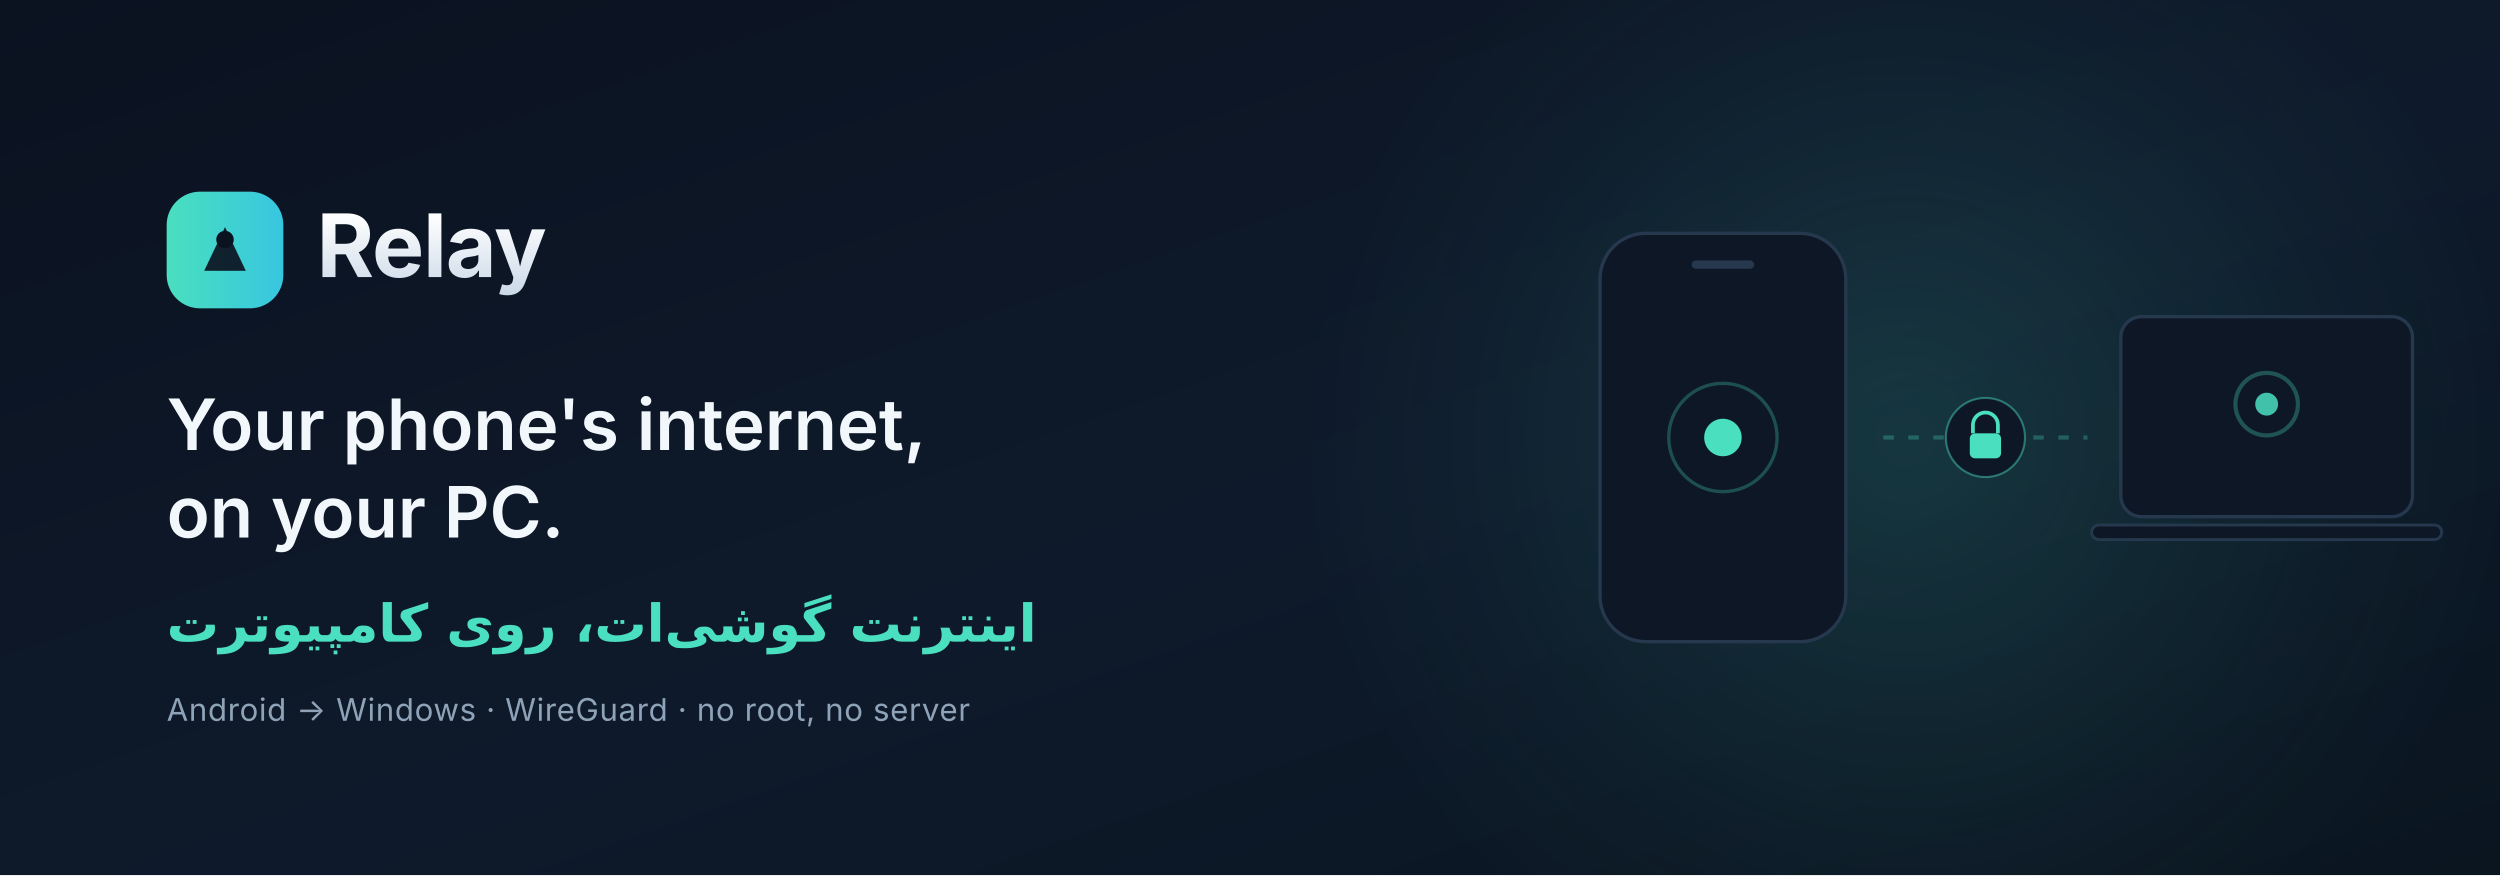
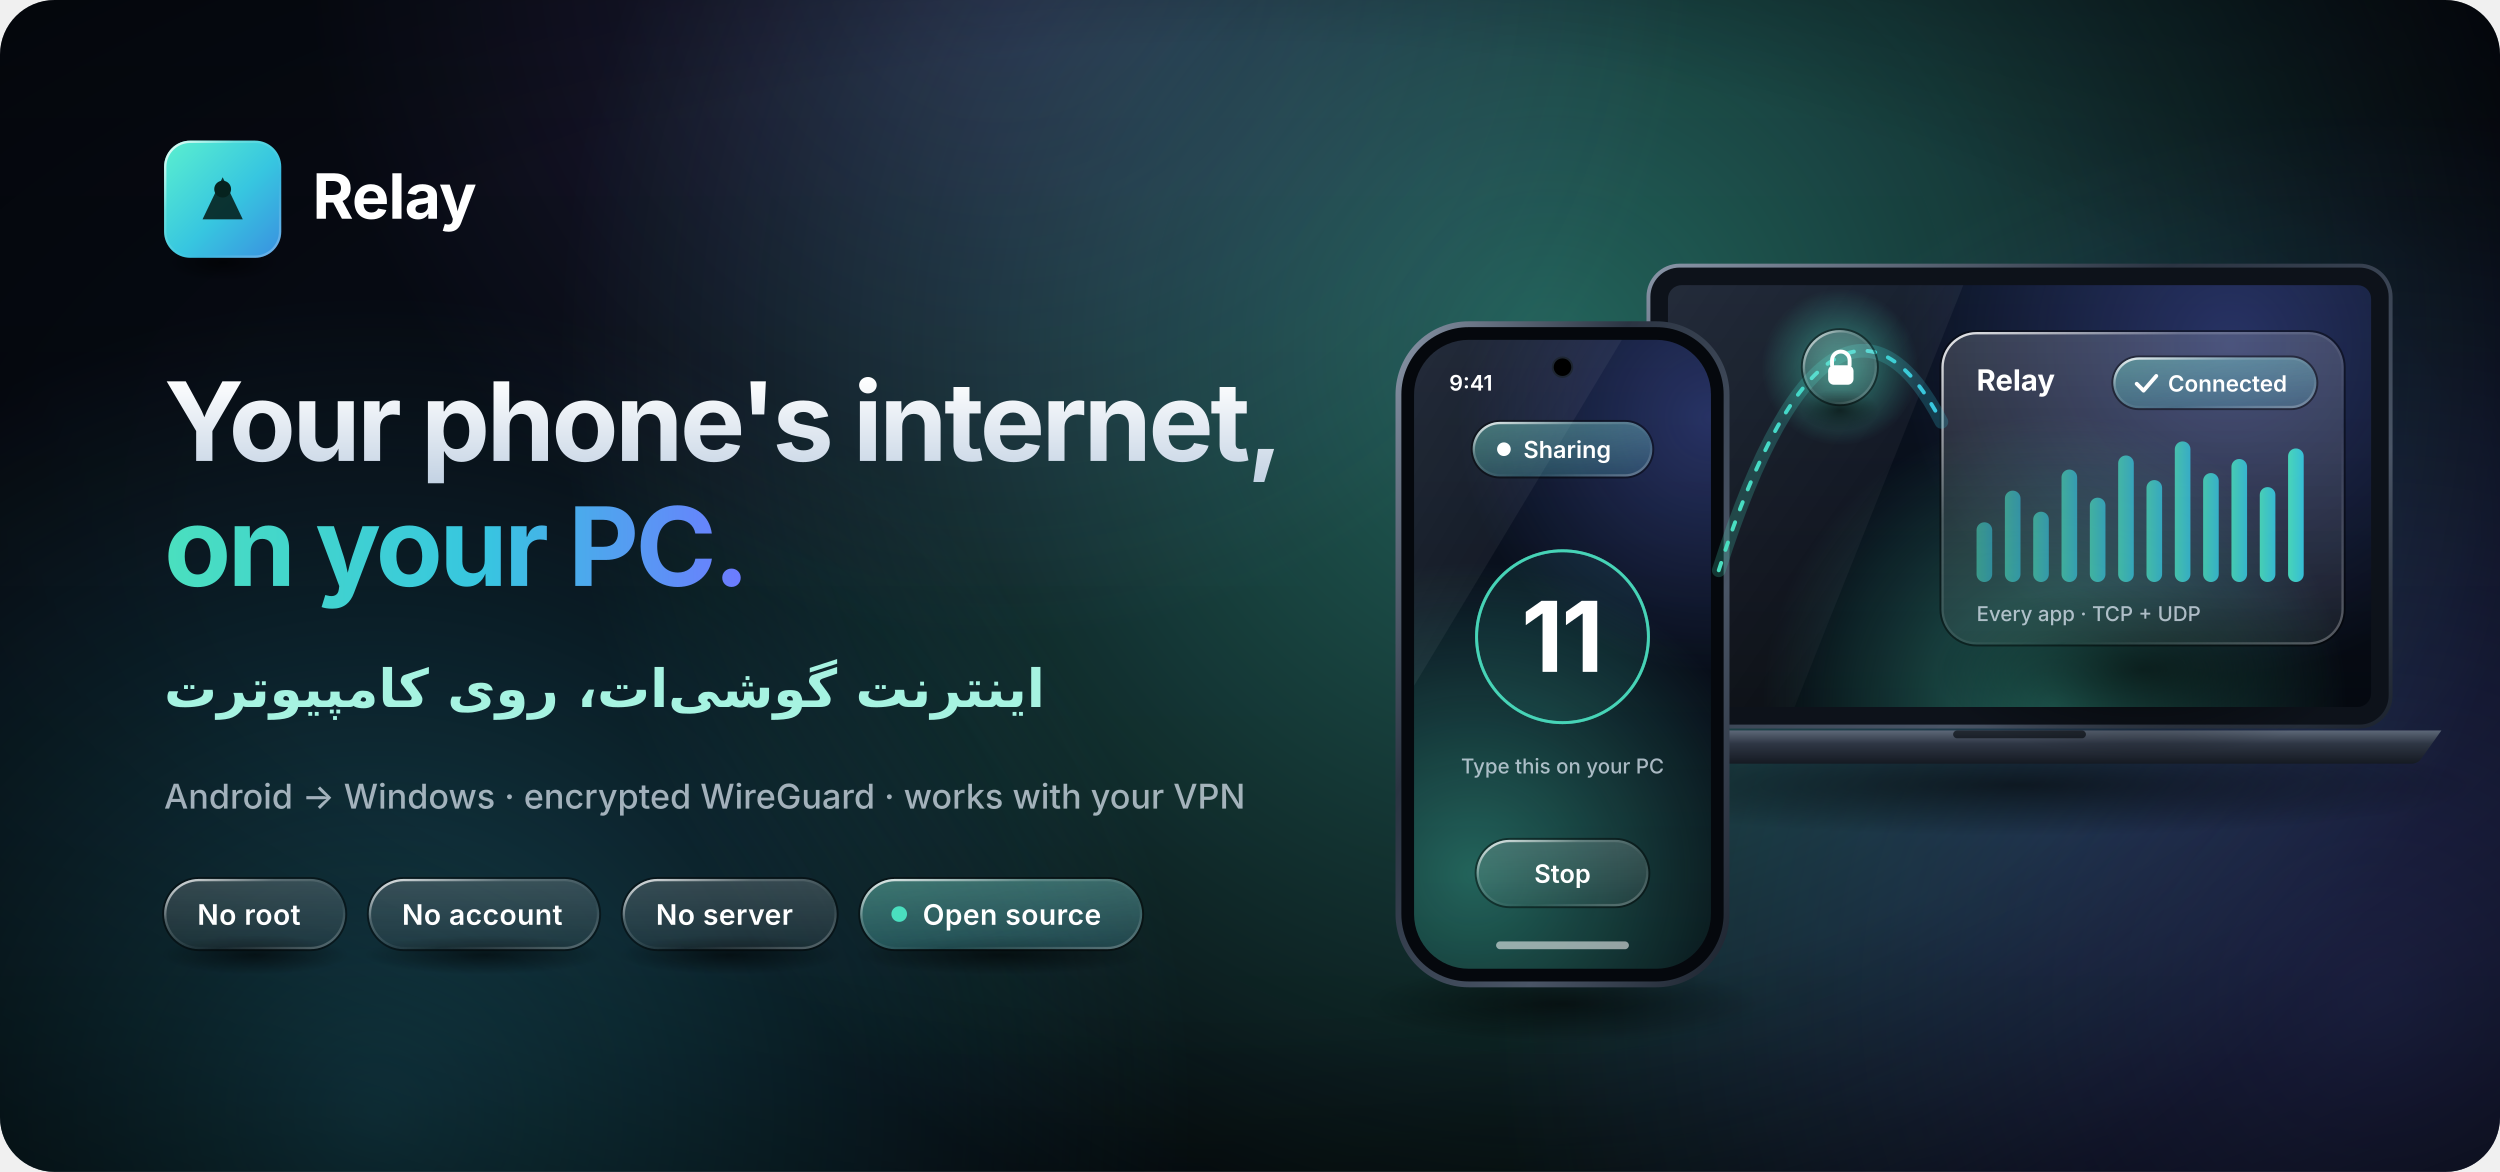
- <svg xmlns="http://www.w3.org/2000/svg" viewBox="0 0 1200 420" width="1200" height="420" role="img" aria-label="Relay — share your phone's internet with your PC over an encrypted WireGuard tunnel. ریلی — اینترنت گوشی‌ات را با کامپیوترت به اشتراک بگذار.">
+ <svg xmlns="http://www.w3.org/2000/svg" viewBox="0 0 1280 600" width="1280" height="600" role="img" aria-label="Relay — your phone's internet, on your PC. Android to Windows over an encrypted WireGuard tunnel; works with your phone's VPN. اینترنت گوشی‌ات، روی کامپیوترت.">
+   <style>
+     .drift-a { animation: drift-a 26s ease-in-out infinite alternate; }
+     .drift-b { animation: drift-b 31s ease-in-out infinite alternate; }
+     .drift-c { animation: drift-c 23s ease-in-out infinite alternate; }
+     .drift-d { animation: drift-d 37s ease-in-out infinite alternate; }
+     @keyframes drift-a { 0% { transform: translate(0, 0) } 100% { transform: translate(140px, 60px) } }
+     @keyframes drift-b { 0% { transform: translate(0, 0) } 100% { transform: translate(-160px, 40px) } }
+     @keyframes drift-c { 0% { transform: translate(0, 0) } 100% { transform: translate(90px, -70px) } }
+     @keyframes drift-d { 0% { transform: translate(0, 0) } 100% { transform: translate(-80px, -50px) } }
+ 
+     /* Glass floats like it has mass: slow, eased both ways, never a bounce. */
+     .float-1 { animation: float 7s cubic-bezier(.45,0,.55,1) infinite; }
+     .float-2 { animation: float 8.5s cubic-bezier(.45,0,.55,1) 1.2s infinite; }
+     .float-3 { animation: float 6.5s cubic-bezier(.45,0,.55,1) 2.4s infinite; }
+     @keyframes float { 0%, 100% { transform: translateY(0) } 50% { transform: translateY(-7px) } }
+ 
+     .ring { transform-box: fill-box; transform-origin: center;
+             animation: ring 3.2s cubic-bezier(.2,.8,.2,1) infinite; }
+     .ring-2 { animation-delay: 1.6s; }
+     @keyframes ring { 0% { transform: scale(1); opacity: .5 } 100% { transform: scale(1.9); opacity: 0 } }
+ 
+     .flow { animation: flow 1.1s linear infinite; }
+     @keyframes flow { to { stroke-dashoffset: -22 } }
+ 
+     .live { animation: live 2.4s ease-in-out infinite; }
+     @keyframes live { 0%, 100% { opacity: 1 } 50% { opacity: .35 } }
+ 
+     .bar { transform-box: fill-box; transform-origin: 50% 100%;
+            animation: bar 1.8s cubic-bezier(.45,0,.55,1) infinite alternate; }
+     @keyframes bar { 0% { transform: scaleY(1) } 100% { transform: scaleY(.35) } }
+ 
+     /* A specular glint crosses the headline now and then, the way light runs
+        along a glass edge when you tilt the phone. */
+     .glint { animation: glint 7s cubic-bezier(.4,0,.2,1) 1s infinite; }
+     @keyframes glint { 0% { transform: translateX(0) } 45%, 100% { transform: translateX(1100px) } }
+ 
+     @media (prefers-reduced-motion: reduce) {
+       * { animation: none !important; }
+       .packet { display: none; }
+     }
+     /* Reduced transparency: frostier glass, the same layout. */
+     @media (prefers-reduced-transparency: reduce) {
+       .glass-body { fill: #1A2433; fill-opacity: .92; }
+     }
+     @media (prefers-contrast: more) {
+       .glass-edge { stroke: #FFFFFF; stroke-opacity: .7; }
+       .muted { fill: #FFFFFF; }
+     }
+   </style>
  <defs>
-     <linearGradient id="ground" x1="0" y1="0" x2="1" y2="1">
-       <stop offset="0%" stop-color="#0B1220" />
-       <stop offset="55%" stop-color="#0E1A2B" />
-       <stop offset="100%" stop-color="#0A1520" />
-     </linearGradient>
-     <linearGradient id="accent" x1="0" y1="0" x2="1" y2="0">
-       <stop offset="0%" stop-color="#4ADFBF" />
-       <stop offset="100%" stop-color="#37C6E0" />
-     </linearGradient>
-     <linearGradient id="wordmark" x1="0" y1="0" x2="0" y2="1">
-       <stop offset="0%" stop-color="#FFFFFF" />
-       <stop offset="100%" stop-color="#CBD9E8" />
-     </linearGradient>
-     <radialGradient id="halo" cx="50%" cy="50%" r="50%">
-       <stop offset="0%" stop-color="#4ADFBF" stop-opacity="0.15" />
-       <stop offset="70%" stop-color="#4ADFBF" stop-opacity="0.035" />
-       <stop offset="100%" stop-color="#4ADFBF" stop-opacity="0" />
-     </radialGradient>
-     <filter id="soften" x="-60%" y="-60%" width="220%" height="220%">
-       <feGaussianBlur stdDeviation="6" />
-     </filter>
+     <linearGradient id="ground" x1="0" y1="0" x2="0" y2="1">
+       <stop offset="0" stop-color="#070B14" />
+       <stop offset="1" stop-color="#04060B" />
+     </linearGradient>
+     <radialGradient id="aur-teal">
+       <stop offset="0" stop-color="#4ADFBF" stop-opacity=".42" />
+       <stop offset="1" stop-color="#4ADFBF" stop-opacity="0" />
+     </radialGradient>
+     <radialGradient id="aur-cyan">
+       <stop offset="0" stop-color="#37C6E0" stop-opacity=".30" />
+       <stop offset="1" stop-color="#37C6E0" stop-opacity="0" />
+     </radialGradient>
+     <radialGradient id="aur-indigo">
+       <stop offset="0" stop-color="#6C7CFF" stop-opacity=".30" />
+       <stop offset="1" stop-color="#6C7CFF" stop-opacity="0" />
+     </radialGradient>
+     <radialGradient id="aur-violet">
+       <stop offset="0" stop-color="#A87BFF" stop-opacity=".18" />
+       <stop offset="1" stop-color="#A87BFF" stop-opacity="0" />
+     </radialGradient>
+     <radialGradient id="vignette" cx=".5" cy=".45" r=".75">
+       <stop offset=".55" stop-color="#000" stop-opacity="0" />
+       <stop offset="1" stop-color="#000" stop-opacity=".55" />
+     </radialGradient>
+     <linearGradient id="title" x1="0" y1="0" x2="0" y2="1">
+       <stop offset="0" stop-color="#FFFFFF" />
+       <stop offset="1" stop-color="#C3D2E3" />
+     </linearGradient>
+     <linearGradient id="title-accent" x1="0" y1="0" x2="1" y2="0">
+       <stop offset="0" stop-color="#4ADFBF" />
+       <stop offset=".55" stop-color="#37C6E0" />
+       <stop offset="1" stop-color="#6C7CFF" />
+     </linearGradient>
+     <linearGradient id="glint" x1="0" y1="0" x2="1" y2="0">
+       <stop offset="0" stop-color="#fff" stop-opacity="0" />
+       <stop offset=".5" stop-color="#fff" stop-opacity=".75" />
+       <stop offset="1" stop-color="#fff" stop-opacity="0" />
+     </linearGradient>
+     <linearGradient id="glass-fill" x1="0" y1="0" x2="0" y2="1">
+       <stop offset="0" stop-color="#FFFFFF" stop-opacity=".17" />
+       <stop offset="1" stop-color="#FFFFFF" stop-opacity=".06" />
+     </linearGradient>
+     <linearGradient id="glass-tint" x1="0" y1="0" x2="1" y2="1">
+       <stop offset="0" stop-color="#4ADFBF" stop-opacity=".30" />
+       <stop offset="1" stop-color="#37C6E0" stop-opacity=".14" />
+     </linearGradient>
+     <linearGradient id="specular" x1="0" y1="0" x2="1" y2="1">
+       <stop offset="0" stop-color="#FFFFFF" stop-opacity=".9" />
+       <stop offset=".3" stop-color="#FFFFFF" stop-opacity=".18" />
+       <stop offset=".65" stop-color="#FFFFFF" stop-opacity="0" />
+       <stop offset="1" stop-color="#FFFFFF" stop-opacity=".28" />
+     </linearGradient>
+     <linearGradient id="sheen" x1="0" y1="0" x2="1" y2="1">
+       <stop offset="0" stop-color="#FFFFFF" stop-opacity=".10" />
+       <stop offset="1" stop-color="#FFFFFF" stop-opacity="0" />
+     </linearGradient>
+     <radialGradient id="shadow">
+       <stop offset="0" stop-color="#000" stop-opacity=".55" />
+       <stop offset="1" stop-color="#000" stop-opacity="0" />
+     </radialGradient>
+     <linearGradient id="icon" x1="0" y1="0" x2="1" y2="1">
+       <stop offset="0" stop-color="#5BF0CF" />
+       <stop offset=".55" stop-color="#37C6E0" />
+       <stop offset="1" stop-color="#3A8FE0" />
+     </linearGradient>
+     <linearGradient id="titanium" x1="0" y1="0" x2="1" y2="1">
+       <stop offset="0" stop-color="#8A96A8" />
+       <stop offset=".35" stop-color="#2B3442" />
+       <stop offset=".7" stop-color="#4A5566" />
+       <stop offset="1" stop-color="#1C232E" />
+     </linearGradient>
+     <linearGradient id="screen" x1="0" y1="0" x2="0" y2="1">
+       <stop offset="0" stop-color="#0B1424" />
+       <stop offset="1" stop-color="#050910" />
+     </linearGradient>
+     <linearGradient id="aluminium" x1="0" y1="0" x2="0" y2="1">
+       <stop offset="0" stop-color="#5D6878" />
+       <stop offset=".4" stop-color="#2E3644" />
+       <stop offset="1" stop-color="#151A22" />
+     </linearGradient>
+     <linearGradient id="beam" x1="0" y1="0" x2="1" y2="0">
+       <stop offset="0" stop-color="#4ADFBF" />
+       <stop offset="1" stop-color="#37C6E0" />
+     </linearGradient>
+     <radialGradient id="glow">
+       <stop offset="0" stop-color="#4ADFBF" stop-opacity=".55" />
+       <stop offset="1" stop-color="#4ADFBF" stop-opacity="0" />
+     </radialGradient>
+     <radialGradient id="packet">
+       <stop offset="0" stop-color="#FFFFFF" />
+       <stop offset=".35" stop-color="#9FFBE6" />
+       <stop offset="1" stop-color="#4ADFBF" stop-opacity="0" />
+     </radialGradient>
  </defs>
-   <rect width="1200" height="420" fill="url(#ground)" />
-   <circle cx="915" cy="210" r="290" fill="url(#halo)">
-     <animate attributeName="r" values="290;308;290" dur="9s" repeatCount="indefinite" />
-   </circle>
-   <g transform="translate(108, 120)">
-     <circle r="28" fill="none" stroke="#4ADFBF" stroke-width="1.4" opacity="0">
-       <animate attributeName="r" values="28;54" dur="3.4s" repeatCount="indefinite" />
-       <animate attributeName="opacity" values="0.45;0" dur="3.4s" repeatCount="indefinite" />
-     </circle>
-     <circle r="28" fill="none" stroke="#4ADFBF" stroke-width="1.4" opacity="0">
-       <animate attributeName="r" values="28;54" dur="3.4s" begin="1.7s" repeatCount="indefinite" />
-       <animate attributeName="opacity" values="0.45;0" dur="3.4s" begin="1.7s" repeatCount="indefinite" />
-     </circle>
-     <rect x="-28" y="-28" width="56" height="56" rx="16" fill="url(#accent)" />
-     <path d="M-10 10 L0 -11 L10 10 Z" fill="#0B1220" opacity="0.92" />
-     <circle cx="0" cy="-5" r="4.2" fill="#0B1220" />
-   </g>
-   <text x="152" y="133" font-family="'Segoe UI', Inter, system-ui, sans-serif" font-size="42" font-weight="700" fill="url(#wordmark)" letter-spacing="-0.5">Relay</text>
-   <text x="80" y="216" font-family="'Segoe UI', Inter, system-ui, sans-serif" font-size="34" font-weight="600" fill="#F2F7FC">Your phone's internet,</text>
-   <text x="80" y="258" font-family="'Segoe UI', Inter, system-ui, sans-serif" font-size="34" font-weight="600" fill="#F2F7FC">on your PC.</text>
-   <text x="80" y="308" text-anchor="start" font-family="'Segoe UI', Tahoma, 'Iranian Sans', sans-serif" font-size="25" font-weight="600" fill="#4ADFBF">اینترنت گوشی‌ات، روی کامپیوترت</text>
-   <text x="80" y="346" font-family="'Segoe UI', Inter, system-ui, sans-serif" font-size="15" fill="#8FA3B8" letter-spacing="0.3">Android → Windows · WireGuard · no root, no server</text>
-   <g transform="translate(768, 112)">
-     <rect width="118" height="196" rx="22" fill="#0E1726" stroke="#26384E" stroke-width="1.6" />
-     <rect x="44" y="13" width="30" height="4" rx="2" fill="#26384E" />
-     <circle cx="59" cy="98" r="26" fill="none" stroke="#4ADFBF" stroke-opacity="0.28" stroke-width="1.6" />
-     <circle cx="59" cy="98" r="9" fill="#4ADFBF">
-       <animate attributeName="r" values="9;10.5;9" dur="2.6s" repeatCount="indefinite" />
-     </circle>
-   </g>
-   <line x1="904" y1="210" x2="1002" y2="210" stroke="#4ADFBF" stroke-opacity="0.28" stroke-width="2" stroke-dasharray="5 7">
-     <animate attributeName="stroke-dashoffset" values="24;0" dur="1.6s" repeatCount="indefinite" />
-   </line>
-   <circle cy="210" r="3.4" fill="#7CF5DC" filter="url(#soften)" opacity="0">
-     <animate attributeName="cx" values="904;1002" dur="2.1s" repeatCount="indefinite" />
-     <animate attributeName="opacity" values="0;1;1;0" keyTimes="0;0.15;0.8;1" dur="2.1s" repeatCount="indefinite" />
-   </circle>
-   <circle cx="953" cy="210" r="19" fill="#0E1726" stroke="#4ADFBF" stroke-opacity="0.45" />
-   <path d="M947 208 v-4 a6 6 0 0 1 12 0 v4" fill="none" stroke="#4ADFBF" stroke-width="1.8" />
-   <rect x="945.5" y="208" width="15" height="12" rx="2.5" fill="#4ADFBF" />
-   <g transform="translate(1018, 152)">
-     <rect width="140" height="96" rx="10" fill="#0E1726" stroke="#26384E" stroke-width="1.6" />
-     <circle cx="70" cy="42" r="15" fill="none" stroke="#4ADFBF" stroke-opacity="0.30" stroke-width="2" />
-     <circle cx="70" cy="42" r="5.5" fill="#4ADFBF" opacity="0.85">
-       <animate attributeName="opacity" values="0.85;1;0.85" dur="2.1s" begin="0.55s" repeatCount="indefinite" />
-       <animate attributeName="r" values="5.5;7;5.5" dur="2.1s" begin="0.55s" repeatCount="indefinite" />
-     </circle>
-     <rect x="-14" y="100" width="168" height="7" rx="3.5" fill="#0E1726" stroke="#26384E" stroke-width="1.4" />
+   <clipPath id="frame">
+     <rect width="1280" height="600" rx="28" />
+   </clipPath>
+   <g clip-path="url(#frame)">
+     <rect width="1280" height="600" fill="url(#ground)" />
+     <circle class="drift-a" cx="793.6" cy="180.0" r="510.0" fill="url(#aur-teal)" />
+     <circle class="drift-b" cx="1216.0" cy="510.0" r="450.0" fill="url(#aur-indigo)" />
+     <circle class="drift-c" cx="192.0" cy="570.0" r="420.0" fill="url(#aur-cyan)" />
+     <circle class="drift-d" cx="512.0" cy="-30.0" r="360.0" fill="url(#aur-violet)" />
+     <rect width="1280" height="600" fill="url(#vignette)" />
+     <g transform="translate(0, 0.0)">
+       <g transform="translate(84, 72)">
+         <ellipse cx="30.0" cy="62.4" rx="28.8" ry="9.6" fill="url(#shadow)" />
+         <rect width="60" height="60" rx="13.422" fill="url(#icon)" />
+         <rect x=".6" y=".6" width="58.8" height="58.8" rx="12.822" fill="none" stroke="url(#specular)" stroke-width="1.2" />
+         <g transform="translate(30.0, 30.0) scale(0.9375)">
+           <path d="M-11 11 L0 -12 L11 11 Z" fill="#06231F" fill-opacity=".9" />
+           <circle cx="0" cy="-5.5" r="4.6" fill="#06231F" />
+         </g>
+       </g>
+       <text x="160" y="112" text-anchor="start" font-family="-apple-system, BlinkMacSystemFont, 'SF Pro Display', 'Segoe UI Variable Display', 'Segoe UI', Inter, 'Helvetica Neue', Arial, sans-serif" font-size="32" font-weight="650" fill="#FFFFFF" letter-spacing="-.4">Relay</text>
+       <text x="84" y="236" text-anchor="start" font-family="-apple-system, BlinkMacSystemFont, 'SF Pro Display', 'Segoe UI Variable Display', 'Segoe UI', Inter, 'Helvetica Neue', Arial, sans-serif" font-size="56" font-weight="700" fill="url(#title)" letter-spacing="-1.7">Your phone's internet,</text>
+       <text x="84" y="300" text-anchor="start" font-family="-apple-system, BlinkMacSystemFont, 'SF Pro Display', 'Segoe UI Variable Display', 'Segoe UI', Inter, 'Helvetica Neue', Arial, sans-serif" font-size="56" font-weight="700" fill="url(#title-accent)" letter-spacing="-1.7">on your PC.</text>
+       <clipPath id="accent-wide">
+         <text x="84" y="300" text-anchor="start" font-family="-apple-system, BlinkMacSystemFont, 'SF Pro Display', 'Segoe UI Variable Display', 'Segoe UI', Inter, 'Helvetica Neue', Arial, sans-serif" font-size="56" font-weight="700" fill="#FFFFFF" letter-spacing="-1.7">on your PC.</text>
+       </clipPath>
+       <g clip-path="url(#accent-wide)">
+         <rect class="glint" x="-260" y="244" width="160" height="72.8" fill="url(#glint)" />
+       </g>
+       <text x="84" y="362" text-anchor="start" font-family="'SF Arabic', 'Segoe UI', Tahoma, Vazirmatn, 'Iranian Sans', sans-serif" font-size="27" font-weight="600" fill="#A6F3E1">اینترنت گوشی‌ات، روی کامپیوترت</text>
+       <text x="84" y="414" text-anchor="start" font-family="-apple-system, BlinkMacSystemFont, 'SF Pro Display', 'Segoe UI Variable Display', 'Segoe UI', Inter, 'Helvetica Neue', Arial, sans-serif" font-size="17.5" font-weight="500" fill="#DCE6F2" class="muted" fill-opacity=".72">Android → Windows · encrypted WireGuard · works with your VPN</text>
+       <g class="float-1">
+         <ellipse cx="130.4" cy="488.88" rx="48.256" ry="10.08" fill="url(#shadow)" />
+         <rect class="glass-body" x="84" y="450" width="92.8" height="36" rx="18.0" fill="url(#glass-fill)" />
+         <rect x="83.5" y="449.5" width="93.8" height="37" rx="18.5" fill="none" stroke="#000" stroke-opacity=".45" />
+         <rect class="glass-edge" x="84.6" y="450.6" width="91.6" height="34.8" rx="17.4" fill="none" stroke="url(#specular)" stroke-width="1.2" />
+         <text x="101" y="473.5" text-anchor="start" font-family="-apple-system, BlinkMacSystemFont, 'SF Pro Display', 'Segoe UI Variable Display', 'Segoe UI', Inter, 'Helvetica Neue', Arial, sans-serif" font-size="14.5" font-weight="600" fill="#FFFFFF" letter-spacing=".2">No root</text>
+       </g>
+       <g class="float-2">
+         <ellipse cx="247.8" cy="488.88" rx="61.36" ry="10.08" fill="url(#shadow)" />
+         <rect class="glass-body" x="188.8" y="450" width="118.0" height="36" rx="18.0" fill="url(#glass-fill)" />
+         <rect x="188.3" y="449.5" width="119.0" height="37" rx="18.5" fill="none" stroke="#000" stroke-opacity=".45" />
+         <rect class="glass-edge" x="189.4" y="450.6" width="116.8" height="34.8" rx="17.4" fill="none" stroke="url(#specular)" stroke-width="1.2" />
+         <text x="205.8" y="473.5" text-anchor="start" font-family="-apple-system, BlinkMacSystemFont, 'SF Pro Display', 'Segoe UI Variable Display', 'Segoe UI', Inter, 'Helvetica Neue', Arial, sans-serif" font-size="14.5" font-weight="600" fill="#FFFFFF" letter-spacing=".2">No account</text>
+       </g>
+       <g class="float-3">
+         <ellipse cx="373.6" cy="488.88" rx="56.992" ry="10.08" fill="url(#shadow)" />
+         <rect class="glass-body" x="318.8" y="450" width="109.6" height="36" rx="18.0" fill="url(#glass-fill)" />
+         <rect x="318.3" y="449.5" width="110.6" height="37" rx="18.5" fill="none" stroke="#000" stroke-opacity=".45" />
+         <rect class="glass-edge" x="319.4" y="450.6" width="108.4" height="34.8" rx="17.4" fill="none" stroke="url(#specular)" stroke-width="1.2" />
+         <text x="335.8" y="473.5" text-anchor="start" font-family="-apple-system, BlinkMacSystemFont, 'SF Pro Display', 'Segoe UI Variable Display', 'Segoe UI', Inter, 'Helvetica Neue', Arial, sans-serif" font-size="14.5" font-weight="600" fill="#FFFFFF" letter-spacing=".2">No server</text>
+       </g>
+       <g class="float-1">
+         <ellipse cx="512.6" cy="488.88" rx="75.088" ry="10.08" fill="url(#shadow)" />
+         <rect class="glass-body" x="440.4" y="450" width="144.4" height="36" rx="18.0" fill="url(#glass-fill)" />
+         <rect x="440.4" y="450" width="144.4" height="36" rx="18.0" fill="url(#glass-tint)" />
+         <rect x="439.9" y="449.5" width="145.4" height="37" rx="18.5" fill="none" stroke="#000" stroke-opacity=".45" />
+         <rect class="glass-edge" x="441.0" y="450.6" width="143.2" height="34.8" rx="17.4" fill="none" stroke="url(#specular)" stroke-width="1.2" />
+         <circle class="live" cx="460.4" cy="468" r="4" fill="#4ADFBF" />
+         <text x="472.4" y="473.5" text-anchor="start" font-family="-apple-system, BlinkMacSystemFont, 'SF Pro Display', 'Segoe UI Variable Display', 'Segoe UI', Inter, 'Helvetica Neue', Arial, sans-serif" font-size="14.5" font-weight="600" fill="#FFFFFF" letter-spacing=".2">Open source</text>
+       </g>
+       <g transform="translate(694, 96)">
+         <ellipse cx="340.0" cy="306" rx="235.6" ry="26" fill="url(#shadow)" />
+         <rect x="150" y="40" width="380" height="236" rx="16" fill="#0D121A" stroke="url(#titanium)" stroke-width="2" />
+         <clipPath id="laptop-screen">
+           <rect x="160" y="50" width="360" height="216" rx="7" />
+         </clipPath>
+         <g clip-path="url(#laptop-screen)">
+           <rect x="160" y="50" width="360" height="216" fill="url(#screen)" />
+           <circle class="drift-c" cx="448.0" cy="80" r="170" fill="url(#aur-indigo)" />
+           <circle class="drift-a" cx="358.0" cy="266" r="150" fill="url(#aur-teal)" />
+           <path d="M160 50 H311.2 L224.8 266 H160 Z" fill="url(#sheen)" />
+         </g>
+         <path d="M124 278 H556 l-10 14 a6 6 0 0 1 -5 3 H139 a6 6 0 0 1 -5 -3 Z" fill="url(#aluminium)" />
+         <rect x="306.0" y="278" width="68" height="4" rx="2" fill="#0B0F15" fill-opacity=".7" />
+         <g class="float-2">
+           <ellipse cx="403.0" cy="246.8" rx="107.12" ry="44.8" fill="url(#shadow)" />
+           <rect class="glass-body" x="300" y="74" width="206" height="160" rx="18" fill="url(#glass-fill)" />
+           <rect x="299.5" y="73.5" width="207" height="161" rx="18.5" fill="none" stroke="#000" stroke-opacity=".45" />
+           <rect class="glass-edge" x="300.6" y="74.6" width="204.8" height="158.8" rx="17.4" fill="none" stroke="url(#specular)" stroke-width="1.2" />
+           <text x="318" y="104" text-anchor="start" font-family="-apple-system, BlinkMacSystemFont, 'SF Pro Display', 'Segoe UI Variable Display', 'Segoe UI', Inter, 'Helvetica Neue', Arial, sans-serif" font-size="15" font-weight="700" fill="#FFFFFF">Relay</text>
+           <g>
+             <rect class="glass-body" x="388" y="87" width="104" height="26" rx="13" fill="url(#glass-fill)" />
+             <rect x="388" y="87" width="104" height="26" rx="13" fill="url(#glass-tint)" />
+             <rect x="387.5" y="86.5" width="105" height="27" rx="13.5" fill="none" stroke="#000" stroke-opacity=".45" />
+             <rect class="glass-edge" x="388.6" y="87.6" width="102.8" height="24.8" rx="12.4" fill="none" stroke="url(#specular)" stroke-width="1.2" />
+             <path d="M400 100.5 l3.5 3.5 l6.5 -7.5" fill="none" stroke="#FFFFFF" stroke-width="2" stroke-linecap="round" stroke-linejoin="round" />
+             <text x="416" y="104.5" text-anchor="start" font-family="-apple-system, BlinkMacSystemFont, 'SF Pro Display', 'Segoe UI Variable Display', 'Segoe UI', Inter, 'Helvetica Neue', Arial, sans-serif" font-size="11.5" font-weight="600" fill="#FFFFFF">Connected</text>
+           </g>
+           <rect class="bar" style="animation-delay:0.00s" x="318.0" y="171.4" width="8" height="30.6" rx="4" fill="url(#beam)" fill-opacity="0.55" />
+           <rect class="bar" style="animation-delay:0.17s" x="332.5" y="155.2" width="8" height="46.8" rx="4" fill="url(#beam)" fill-opacity="0.59" />
+           <rect class="bar" style="animation-delay:0.34s" x="347.0" y="166.0" width="8" height="36.0" rx="4" fill="url(#beam)" fill-opacity="0.62" />
+           <rect class="bar" style="animation-delay:0.51s" x="361.5" y="144.4" width="8" height="57.6" rx="4" fill="url(#beam)" fill-opacity="0.66" />
+           <rect class="bar" style="animation-delay:0.68s" x="376.0" y="158.8" width="8" height="43.2" rx="4" fill="url(#beam)" fill-opacity="0.69" />
+           <rect class="bar" style="animation-delay:0.85s" x="390.5" y="137.2" width="8" height="64.8" rx="4" fill="url(#beam)" fill-opacity="0.73" />
+           <rect class="bar" style="animation-delay:1.02s" x="405.0" y="149.8" width="8" height="52.2" rx="4" fill="url(#beam)" fill-opacity="0.76" />
+           <rect class="bar" style="animation-delay:1.19s" x="419.5" y="130.0" width="8" height="72.0" rx="4" fill="url(#beam)" fill-opacity="0.80" />
+           <rect class="bar" style="animation-delay:1.36s" x="434.0" y="146.2" width="8" height="55.8" rx="4" fill="url(#beam)" fill-opacity="0.83" />
+           <rect class="bar" style="animation-delay:1.53s" x="448.5" y="139.0" width="8" height="63.0" rx="4" fill="url(#beam)" fill-opacity="0.87" />
+           <rect class="bar" style="animation-delay:1.70s" x="463.0" y="153.4" width="8" height="48.6" rx="4" fill="url(#beam)" fill-opacity="0.90" />
+           <rect class="bar" style="animation-delay:0.07s" x="477.5" y="133.6" width="8" height="68.4" rx="4" fill="url(#beam)" fill-opacity="0.94" />
+           <text x="318" y="222" text-anchor="start" font-family="-apple-system, BlinkMacSystemFont, 'SF Pro Display', 'Segoe UI Variable Display', 'Segoe UI', Inter, 'Helvetica Neue', Arial, sans-serif" font-size="10.5" font-weight="500" fill="#DCE6F2" class="muted" fill-opacity=".75">Every app · TCP + UDP</text>
+         </g>
+         <ellipse cx="106.0" cy="418" rx="100.8" ry="20" fill="url(#shadow)" />
+         <rect x="22" y="70" width="168" height="338" rx="36" fill="#05080D" stroke="url(#titanium)" stroke-width="3" />
+         <clipPath id="phone-screen">
+           <rect x="30" y="78" width="152" height="322" rx="28" />
+         </clipPath>
+         <g clip-path="url(#phone-screen)">
+           <rect x="30" y="78" width="152" height="322" fill="url(#screen)" />
+           <circle class="drift-b" cx="60.4" cy="351.7" r="160" fill="url(#aur-teal)" />
+           <circle class="drift-d" cx="182" cy="118" r="130" fill="url(#aur-indigo)" />
+           <path d="M30 78 H136.4 L30 255.1 Z" fill="url(#sheen)" />
+         </g>
+         <circle cx="106.0" cy="92" r="5" fill="#000" stroke="#1E2632" />
+         <text x="48" y="104" text-anchor="start" font-family="-apple-system, BlinkMacSystemFont, 'SF Pro Display', 'Segoe UI Variable Display', 'Segoe UI', Inter, 'Helvetica Neue', Arial, sans-serif" font-size="11" font-weight="600" fill="#FFFFFF">9:41</text>
+         <g class="float-3">
+           <rect class="glass-body" x="60.0" y="120" width="92" height="28" rx="14" fill="url(#glass-fill)" />
+           <rect x="60.0" y="120" width="92" height="28" rx="14" fill="url(#glass-tint)" />
+           <rect x="59.5" y="119.5" width="93" height="29" rx="14.5" fill="none" stroke="#000" stroke-opacity=".45" />
+           <rect class="glass-edge" x="60.6" y="120.6" width="90.8" height="26.8" rx="13.4" fill="none" stroke="url(#specular)" stroke-width="1.2" />
+           <circle class="live" cx="76.0" cy="134" r="3.5" fill="#FFFFFF" />
+           <text x="86.0" y="138.5" text-anchor="start" font-family="-apple-system, BlinkMacSystemFont, 'SF Pro Display', 'Segoe UI Variable Display', 'Segoe UI', Inter, 'Helvetica Neue', Arial, sans-serif" font-size="12" font-weight="600" fill="#FFFFFF">Sharing</text>
+         </g>
+         <circle class="ring" cx="106.0" cy="230" r="44" fill="none" stroke="#4ADFBF" stroke-width="1.5" stroke-opacity=".7" />
+         <circle class="ring ring-2" cx="106.0" cy="230" r="44" fill="none" stroke="#4ADFBF" stroke-width="1.5" stroke-opacity=".7" />
+         <circle cx="106.0" cy="230" r="44" fill="#4ADFBF" fill-opacity=".08" stroke="#4ADFBF" stroke-opacity=".35" />
+         <text x="106.0" y="248" text-anchor="middle" font-family="'SF Pro Rounded', -apple-system, 'Segoe UI Variable Display', 'Segoe UI', Inter, sans-serif" font-size="50" font-weight="700" fill="#FFFFFF" letter-spacing="-1">11</text>
+         <text x="106.0" y="300" text-anchor="middle" font-family="-apple-system, BlinkMacSystemFont, 'SF Pro Display', 'Segoe UI Variable Display', 'Segoe UI', Inter, 'Helvetica Neue', Arial, sans-serif" font-size="10.5" font-weight="500" fill="#DCE6F2" class="muted" fill-opacity=".75">Type this on your PC</text>
+         <rect class="glass-body" x="62.0" y="334" width="88" height="34" rx="17" fill="url(#glass-fill)" />
+         <rect x="61.5" y="333.5" width="89" height="35" rx="17.5" fill="none" stroke="#000" stroke-opacity=".45" />
+         <rect class="glass-edge" x="62.6" y="334.6" width="86.8" height="32.8" rx="16.4" fill="none" stroke="url(#specular)" stroke-width="1.2" />
+         <text x="106.0" y="356" text-anchor="middle" font-family="-apple-system, BlinkMacSystemFont, 'SF Pro Display', 'Segoe UI Variable Display', 'Segoe UI', Inter, 'Helvetica Neue', Arial, sans-serif" font-size="13" font-weight="600" fill="#FFFFFF">Stop</text>
+         <rect x="72.0" y="386" width="68" height="4" rx="2" fill="#FFFFFF" fill-opacity=".55" />
+         <path d="M186 196 C 226 70, 268 58, 300 120" fill="none" stroke="url(#beam)" stroke-opacity=".22" stroke-width="7" stroke-linecap="round" />
+         <path id="link" class="flow" d="M186 196 C 226 70, 268 58, 300 120" fill="none" stroke="url(#beam)" stroke-width="2" stroke-dasharray="4 7" stroke-linecap="round" />
+         <g class="packet" opacity="0">
+           <circle r="9" fill="url(#packet)" />
+           <animateMotion dur="2.4s" begin="0s" repeatCount="indefinite" calcMode="spline" keyTimes="0;1" keySplines=".45 0 .55 1">
+             <mpath href="#link" />
+           </animateMotion>
+           <animate attributeName="opacity" values="0;1;1;0" keyTimes="0;.15;.8;1" dur="2.4s" begin="0s" repeatCount="indefinite" />
+         </g>
+         <g class="packet" opacity="0">
+           <circle r="9" fill="url(#packet)" />
+           <animateMotion dur="2.4s" begin="0.8s" repeatCount="indefinite" calcMode="spline" keyTimes="0;1" keySplines=".45 0 .55 1">
+             <mpath href="#link" />
+           </animateMotion>
+           <animate attributeName="opacity" values="0;1;1;0" keyTimes="0;.15;.8;1" dur="2.4s" begin="0.8s" repeatCount="indefinite" />
+         </g>
+         <g class="packet" opacity="0">
+           <circle r="9" fill="url(#packet)" />
+           <animateMotion dur="2.4s" begin="1.6s" repeatCount="indefinite" calcMode="spline" keyTimes="0;1" keySplines=".45 0 .55 1">
+             <mpath href="#link" />
+           </animateMotion>
+           <animate attributeName="opacity" values="0;1;1;0" keyTimes="0;.15;.8;1" dur="2.4s" begin="1.6s" repeatCount="indefinite" />
+         </g>
+         <g class="float-1">
+           <circle cx="248" cy="92" r="40" fill="url(#glow)" />
+           <ellipse cx="248.0" cy="114.04" rx="19.76" ry="10.64" fill="url(#shadow)" />
+           <rect class="glass-body" x="229" y="73" width="38" height="38" rx="19" fill="url(#glass-fill)" />
+           <rect x="228.5" y="72.5" width="39" height="39" rx="19.5" fill="none" stroke="#000" stroke-opacity=".45" />
+           <rect class="glass-edge" x="229.6" y="73.6" width="36.8" height="36.8" rx="18.4" fill="none" stroke="url(#specular)" stroke-width="1.2" />
+           <g transform="translate(240, 82)" fill="none" stroke="#FFFFFF" stroke-width="2" stroke-linecap="round">
+             <path d="M4 9 V6.5 a4.5 4.5 0 0 1 9 0 V9" />
+             <rect x="2" y="9" width="13" height="10" rx="3" fill="#FFFFFF" stroke="none" />
+           </g>
+         </g>
+       </g>
+     </g>
  </g>
</svg>
